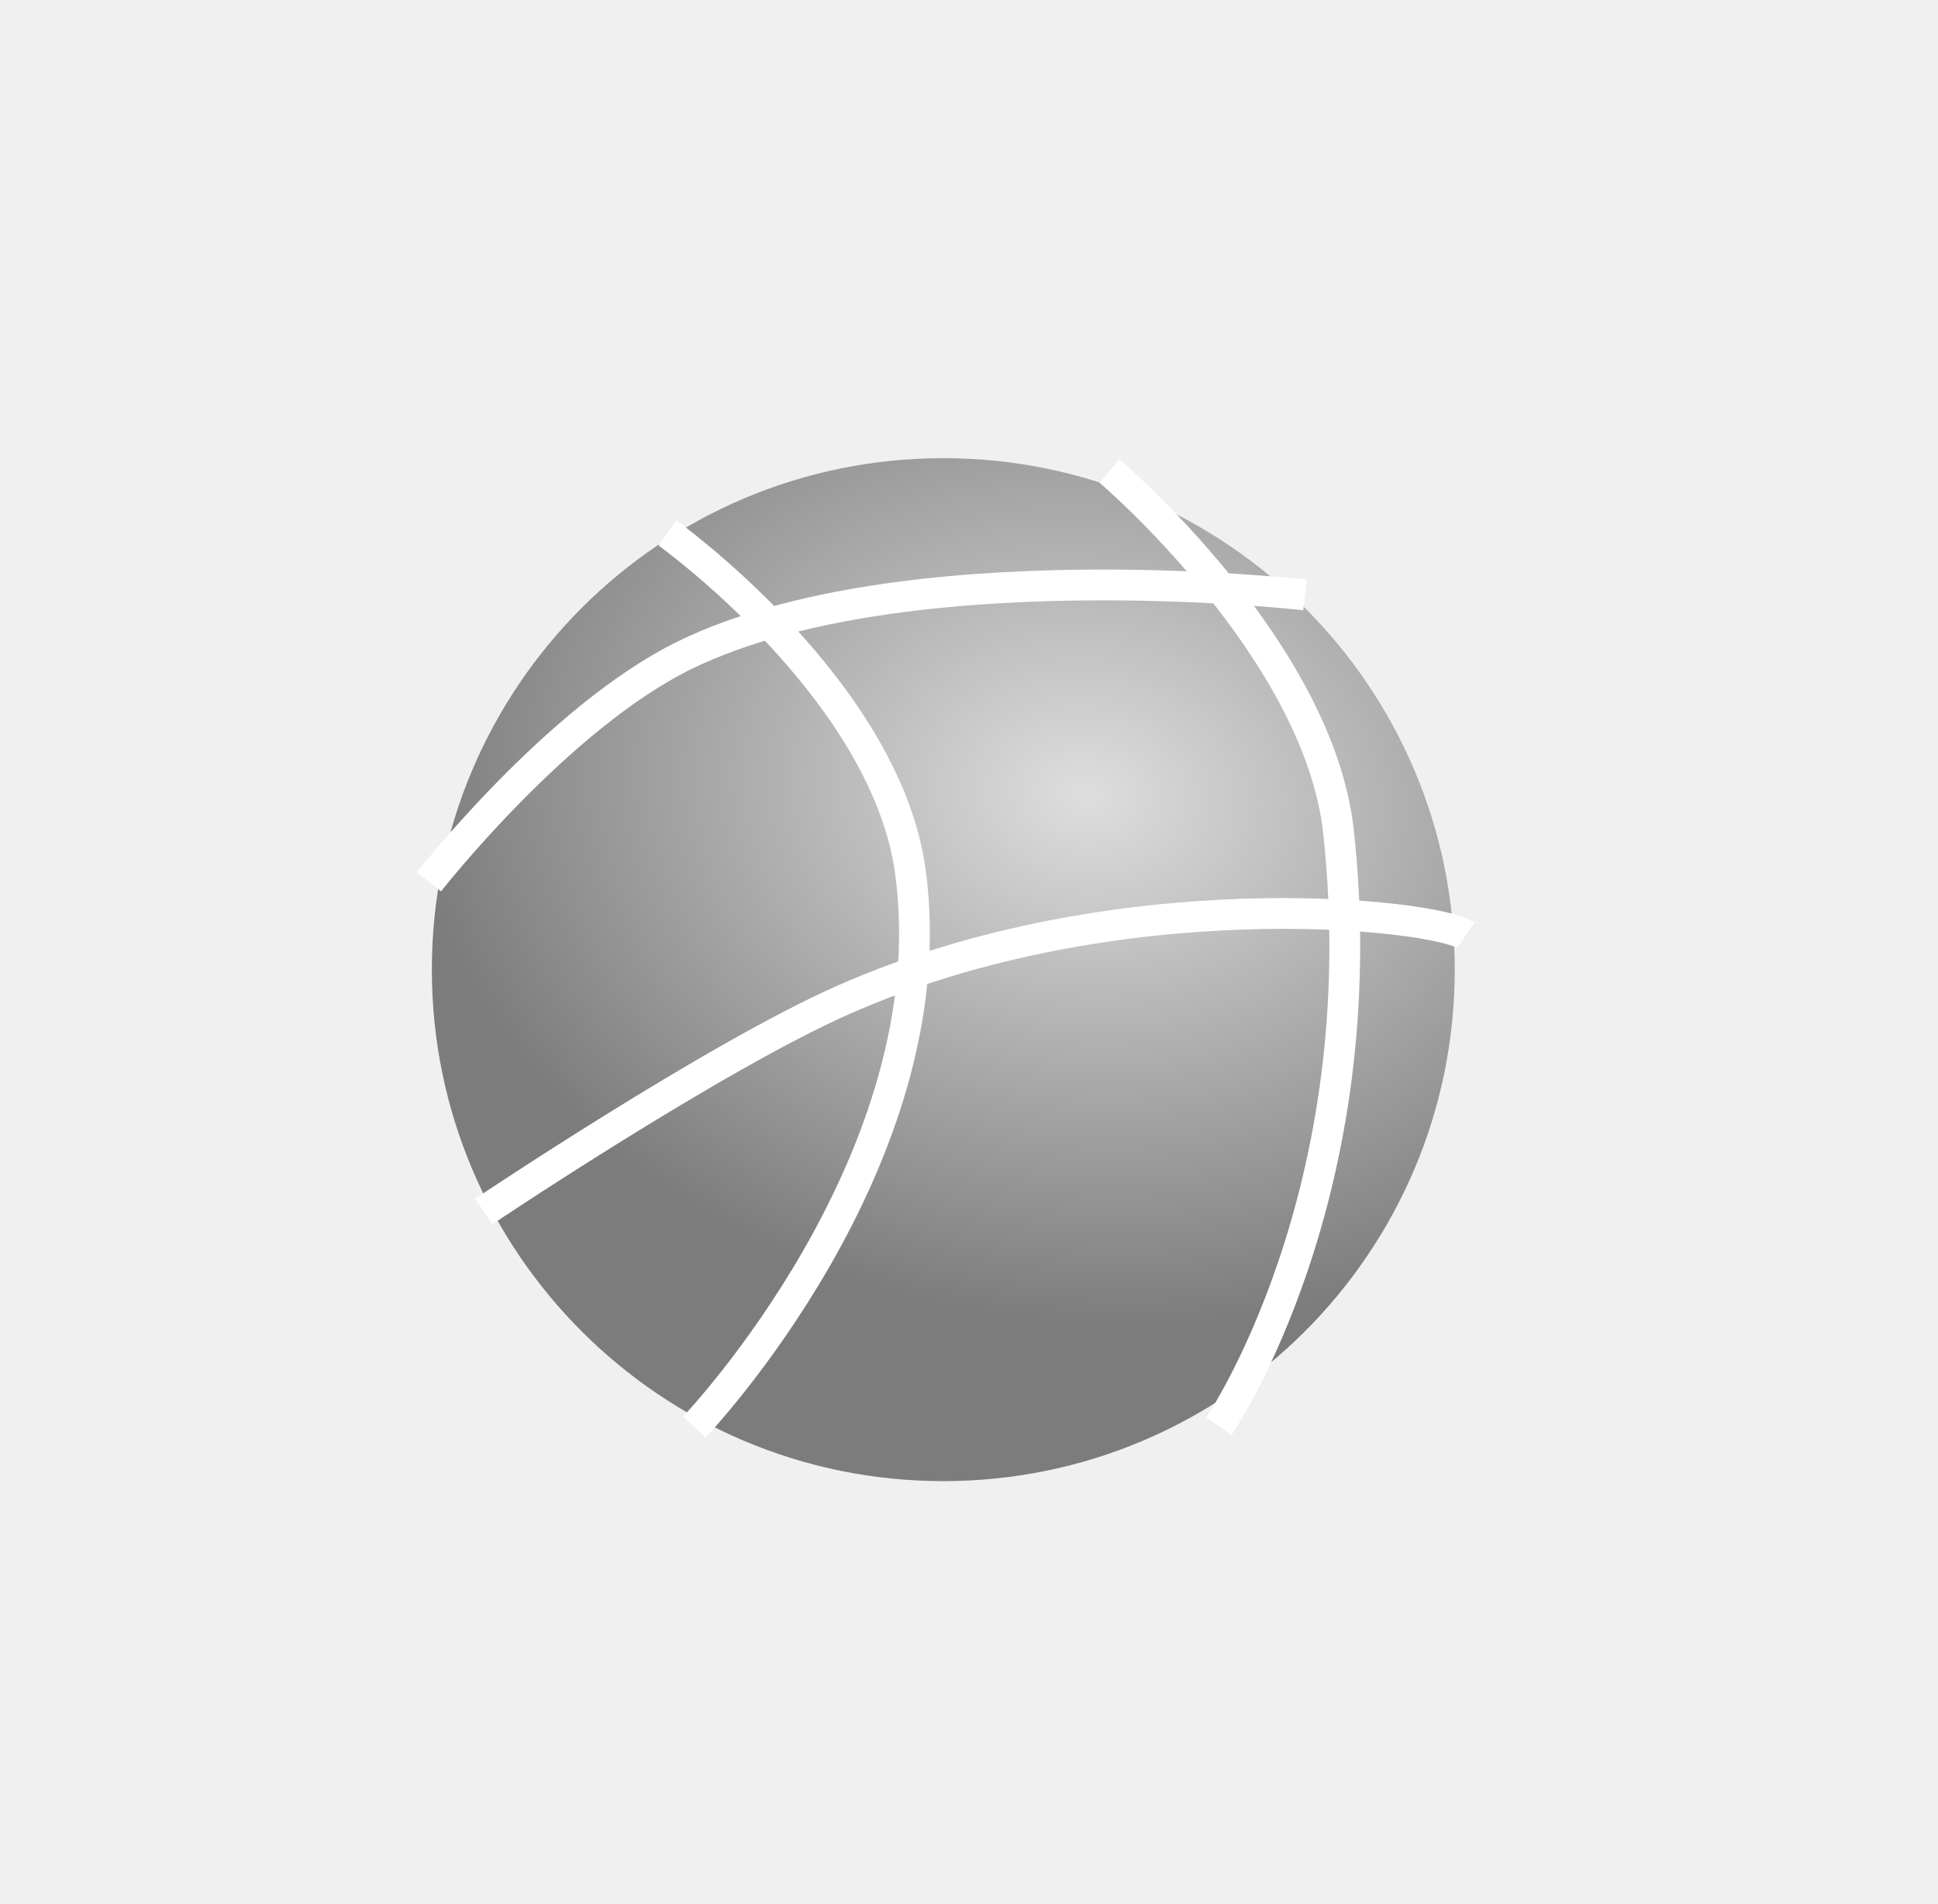
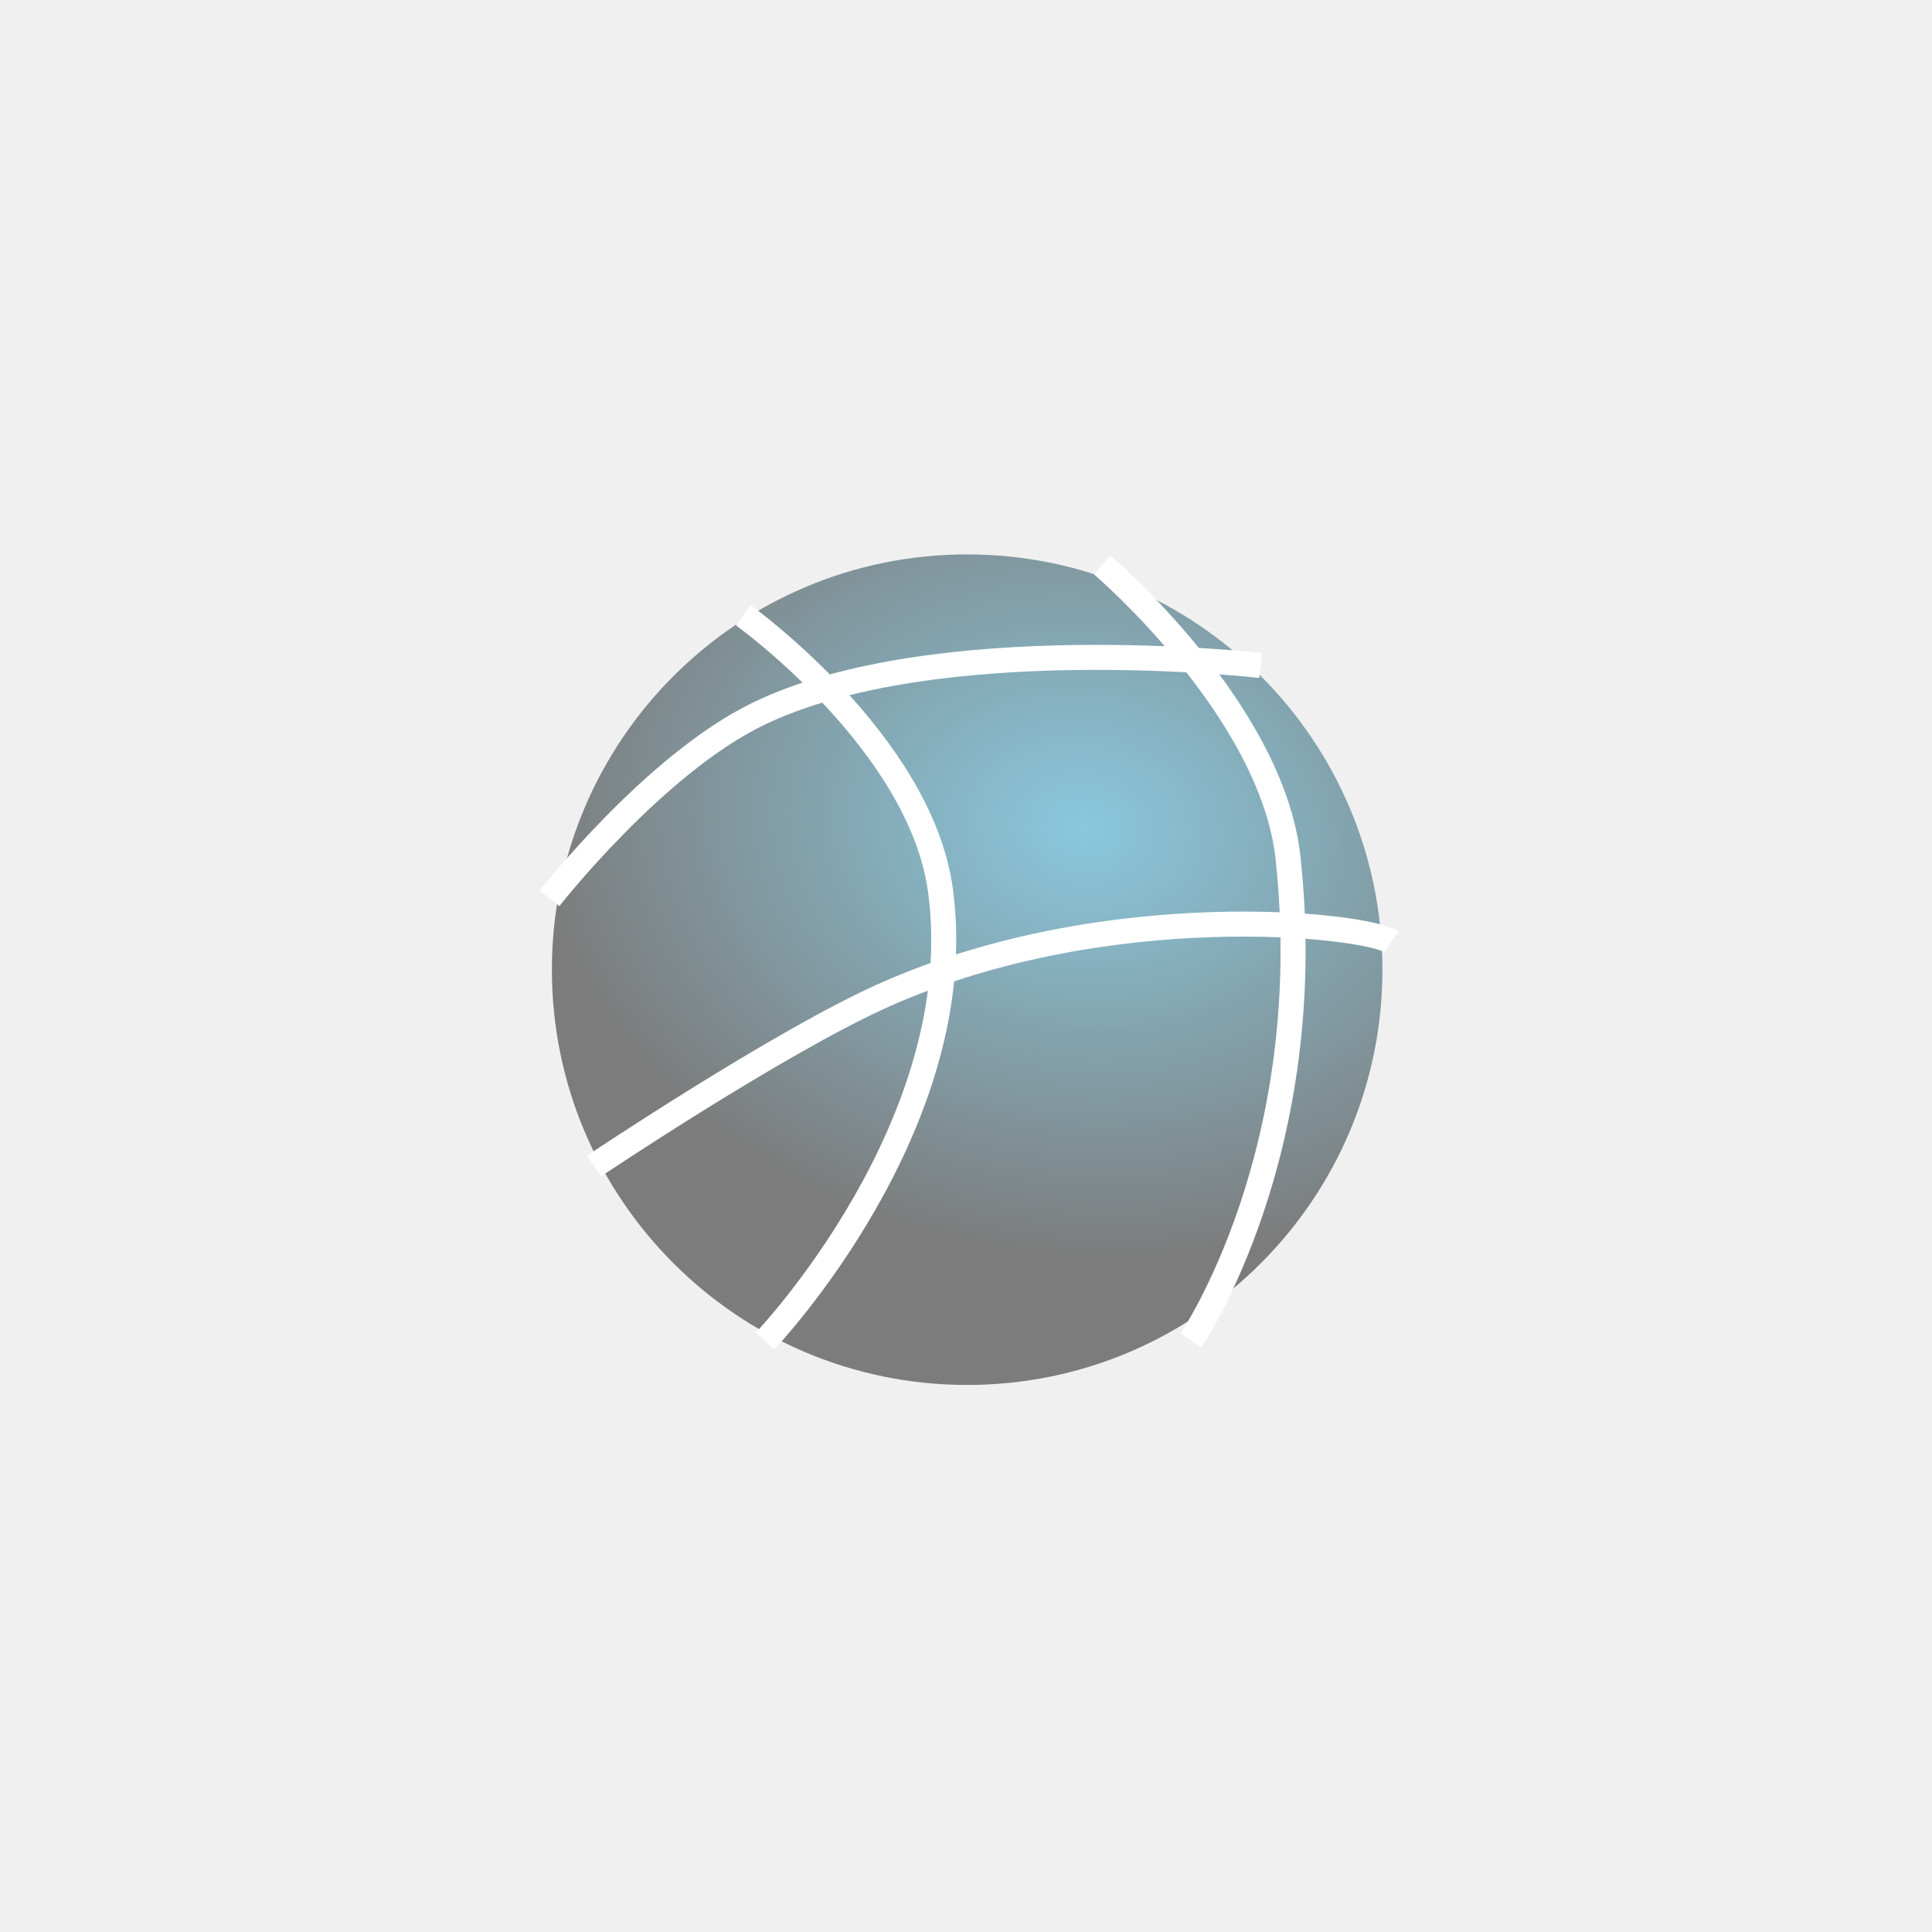
- <svg xmlns="http://www.w3.org/2000/svg" xmlns:xlink="http://www.w3.org/1999/xlink" width="2.201in" height="2.162in" viewBox="0 0 55.905 54.915" version="1.1" id="svg5">
+ <svg xmlns="http://www.w3.org/2000/svg" xmlns:xlink="http://www.w3.org/1999/xlink" width="108" height="108" viewBox="0 0 28.575 28.575" version="1.1" id="svg5">
  <defs id="defs2">
    <linearGradient id="linearGradient25309">
-       <stop style="stop-color:#dedede;stop-opacity:1;" offset="0" id="stop25307" />
+       <stop style="stop-color:#8ac8dd;stop-opacity:1;" offset="0" id="stop25307" />
      <stop style="stop-color:#7c7c7c;stop-opacity:1;" offset="1" id="stop25305" />
    </linearGradient>
-     <radialGradient xlink:href="#linearGradient25309" id="radialGradient25311" cx="-17.693" cy="287.199" fx="-17.693" fy="287.199" r="14.754" gradientUnits="userSpaceOnUse" gradientTransform="matrix(1.323459,0.1552938,-0.1208916,1.030273,40.44781,-5.966488)" />
+     <radialGradient xlink:href="#linearGradient25309" id="radialGradient25311" cx="-17.693" cy="287.199" fx="-17.693" fy="287.199" r="14.754" gradientUnits="userSpaceOnUse" gradientTransform="matrix(0.5509275,0.06464543,-0.05032459,0.4288806,1.630872,166.0963)" />
  </defs>
-   <g id="layer1" transform="translate(49.02924,-264.2572)">
-     <path id="path181-1-8-6-0-94-6-5-2-1-6-4" style="mix-blend-mode:normal;fill:url(#radialGradient25311);stroke-width:0.592" d="m -7.064,292.227 a 14.754,14.754 0 0 1 -14.754,14.754 14.754,14.754 0 0 1 -14.754,-14.754 14.754,14.754 0 0 1 14.754,-14.754 14.754,14.754 0 0 1 14.754,14.754 z" />
-     <path style="fill:none;stroke:#ffffff;stroke-width:0.888;stroke-linecap:butt;stroke-linejoin:miter;stroke-dasharray:none;stroke-opacity:1" d="m -35.075,299.203 c 0,0 6.636,-4.452 10.375,-6.105 7.894,-3.489 17.021,-2.487 17.956,-1.864" id="path6160-0-3-4-0-2-3-7-0" />
-     <path style="fill:none;stroke:#ffffff;stroke-width:0.888;stroke-linecap:butt;stroke-linejoin:miter;stroke-dasharray:none;stroke-opacity:1" d="m -36.656,289.695 c 0,0 3.719,-4.757 7.394,-6.546 6.29,-3.062 17.876,-1.73 17.876,-1.73" id="path6160-2-1-8-0-8-0-4-8-6" />
-     <path style="fill:none;stroke:#ffffff;stroke-width:0.888;stroke-linecap:butt;stroke-linejoin:miter;stroke-dasharray:none;stroke-opacity:1" d="m -29.774,279.632 c 0,0 6.291,4.508 7.007,9.771 1.13,8.307 -6.233,16.017 -6.233,16.017" id="path6160-22-8-2-4-9-3-1-8-0" />
-     <path style="fill:none;stroke:#ffffff;stroke-width:0.888;stroke-linecap:butt;stroke-linejoin:miter;stroke-dasharray:none;stroke-opacity:1" d="m -17.022,277.845 c 0,0 6.035,5.132 6.606,10.413 1.13,10.446 -3.453,17.14 -3.453,17.14" id="path6160-22-2-5-7-1-1-0-8-7-0" />
+   <g id="layer1" transform="translate(38.59356,-275.886)">
+     <path id="path181-1-8-6-0-94-6-5-2-1-6-4" style="mix-blend-mode:normal;fill:url(#radialGradient25311);stroke-width:0.246" d="m -18.147,290.228 a 6.142,6.142 0 0 1 -6.142,6.142 6.142,6.142 0 0 1 -6.142,-6.142 6.142,6.142 0 0 1 6.142,-6.142 6.142,6.142 0 0 1 6.142,6.142 z" />
+     <path style="fill:none;stroke:#ffffff;stroke-width:0.37;stroke-linecap:butt;stroke-linejoin:miter;stroke-dasharray:none;stroke-opacity:1" d="m -27.601,284.985 c 0,0 2.619,1.877 2.917,4.068 0.47,3.458 -2.595,6.668 -2.595,6.668" id="path6160-22-8-2-4-9-3-1-8-0" />
+     <path style="fill:none;stroke:#ffffff;stroke-width:0.37;stroke-linecap:butt;stroke-linejoin:miter;stroke-dasharray:none;stroke-opacity:1" d="m -29.808,293.132 c 0,0 2.763,-1.853 4.319,-2.541 3.286,-1.453 7.086,-1.035 7.475,-0.776" id="path6160-0-3-4-0-2-3-7-0" />
+     <path style="fill:none;stroke:#ffffff;stroke-width:0.37;stroke-linecap:butt;stroke-linejoin:miter;stroke-dasharray:none;stroke-opacity:1" d="m -22.293,284.241 c 0,0 2.512,2.136 2.75,4.335 0.47,4.348 -1.437,7.135 -1.437,7.135" id="path6160-22-2-5-7-1-1-0-8-7-0" />
+     <path style="fill:none;stroke:#ffffff;stroke-width:0.37;stroke-linecap:butt;stroke-linejoin:miter;stroke-dasharray:none;stroke-opacity:1" d="m -30.466,289.174 c 0,0 1.548,-1.98 3.078,-2.725 2.619,-1.275 7.441,-0.72 7.441,-0.72" id="path6160-2-1-8-0-8-0-4-8-6" />
  </g>
</svg>
